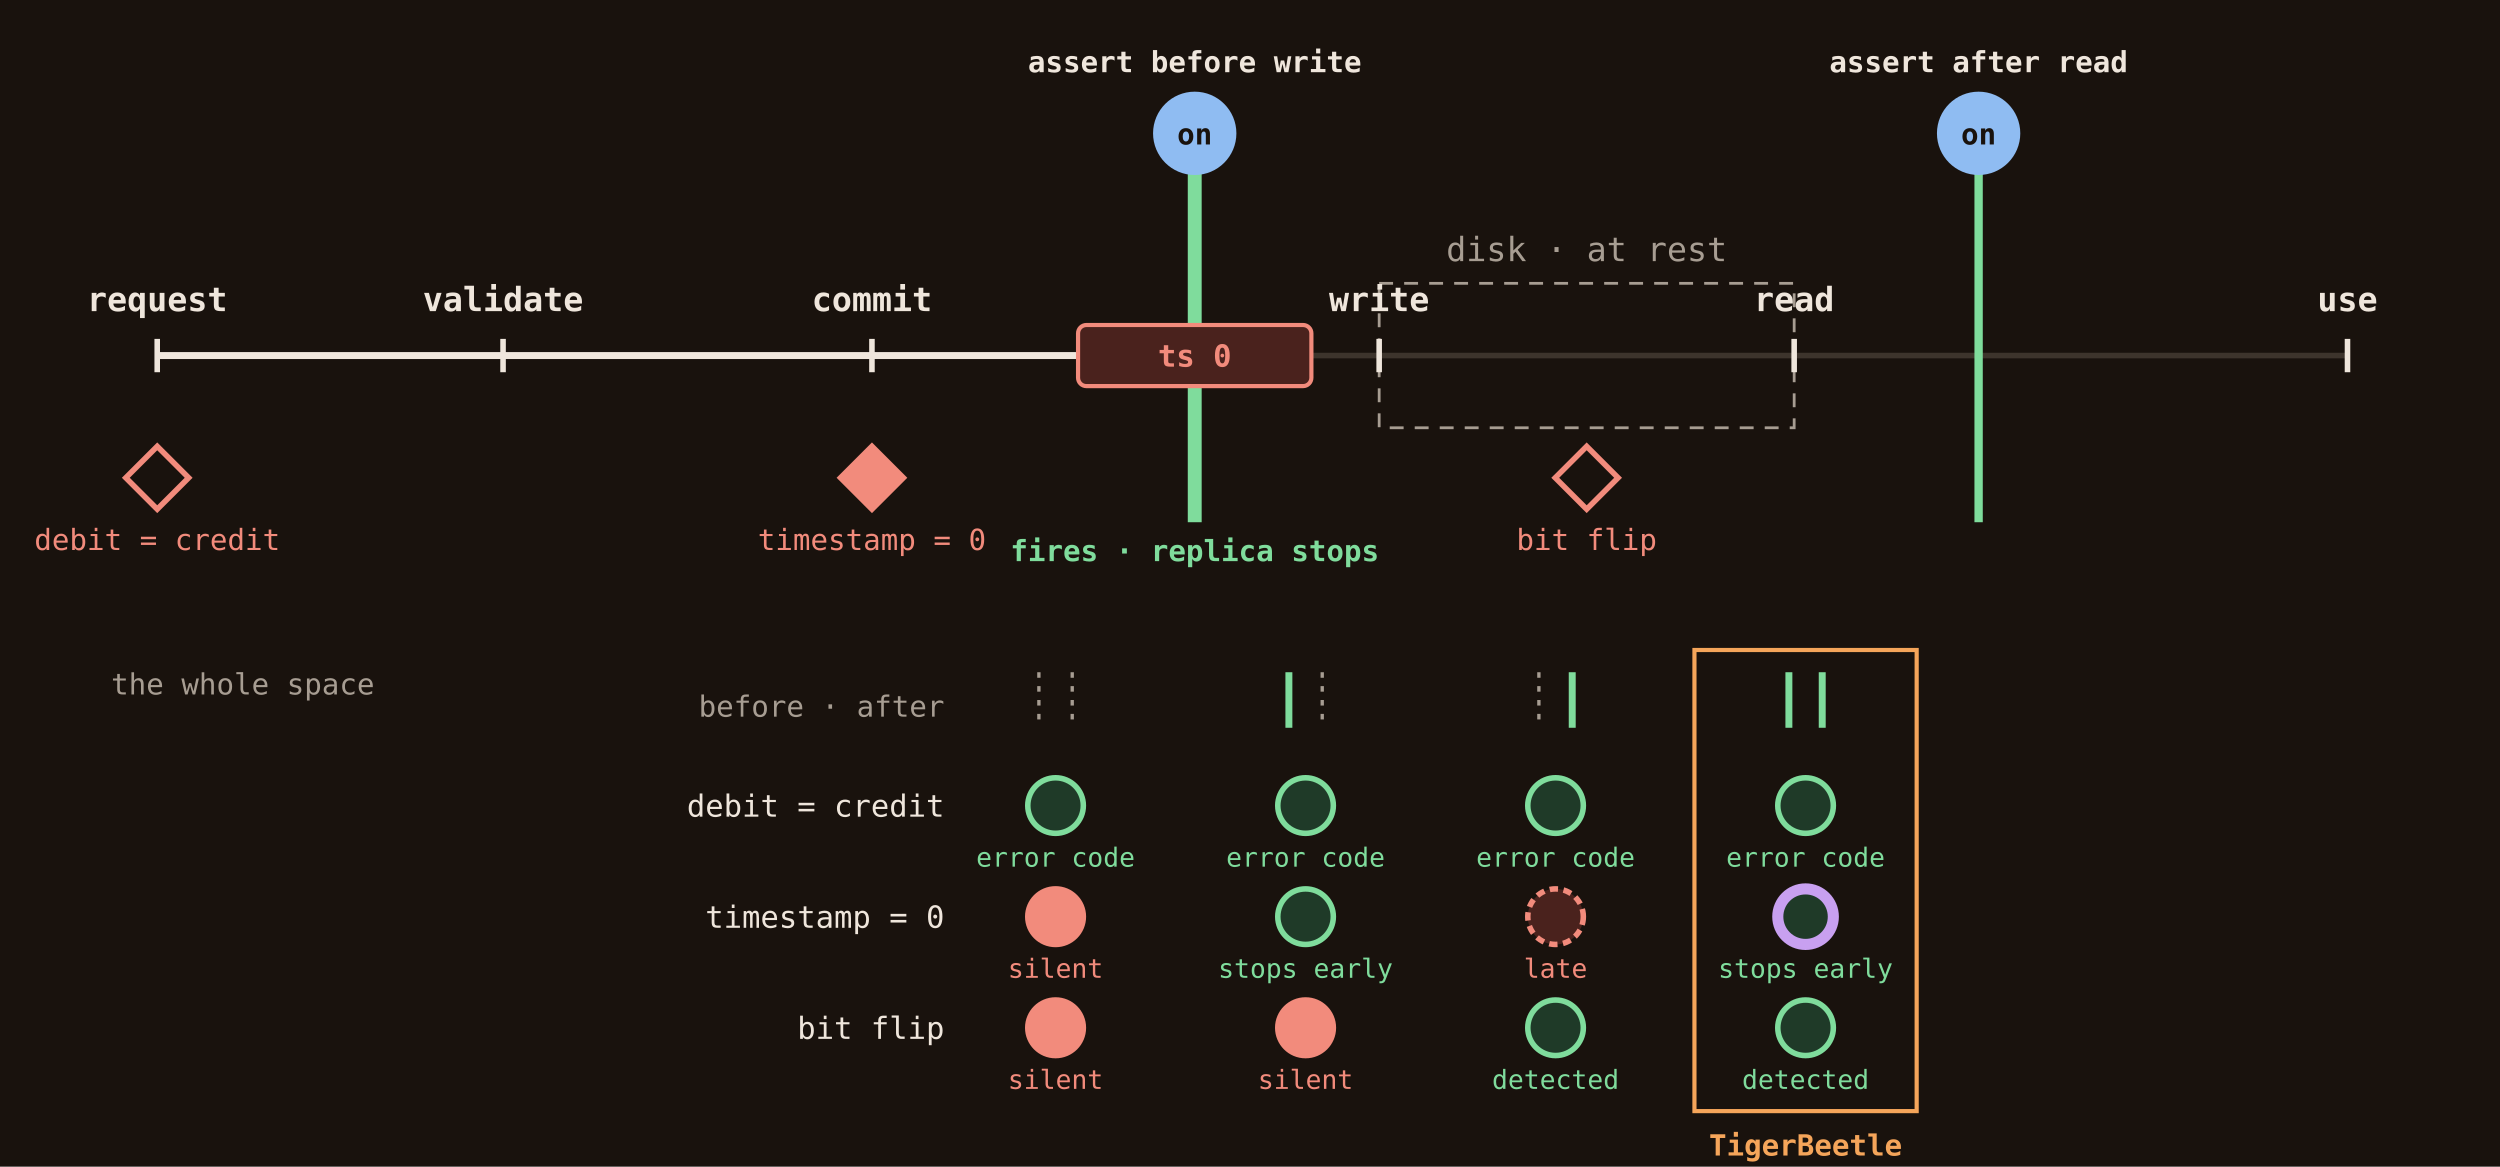
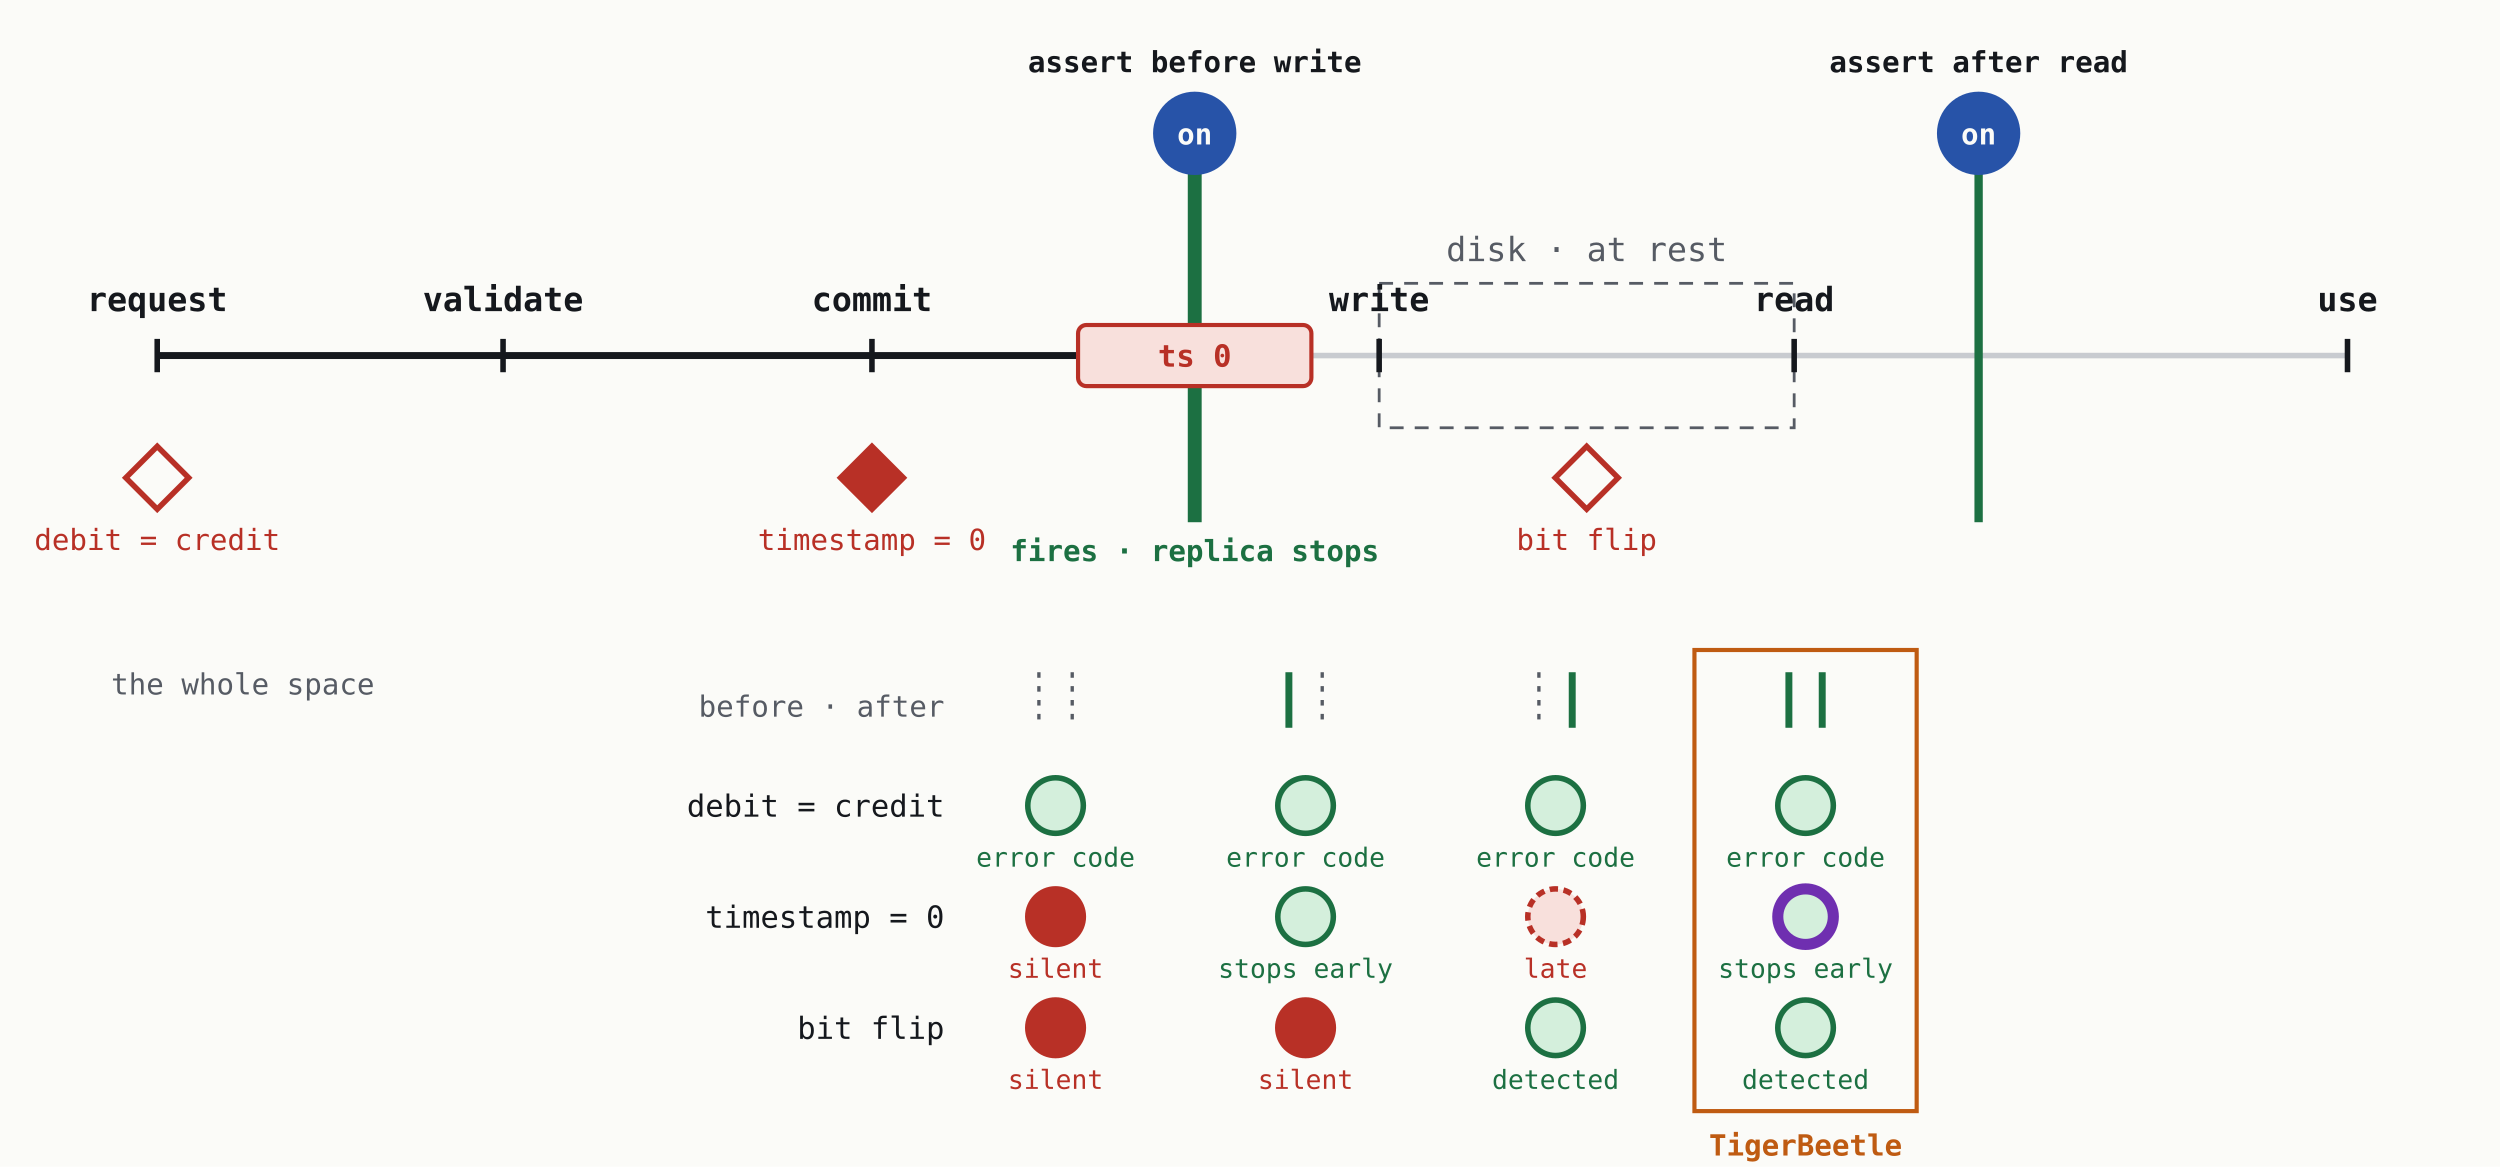
<svg xmlns="http://www.w3.org/2000/svg" viewBox="0 0 900 420" width="900" height="420" role="img" aria-label="Lifeline of one transfer with an assertion before the write and one after the read; a bug that leaves timestamp 0 is caught before the write" font-family="ui-monospace, SFMono-Regular, Menlo, Consolas, monospace">
-   <rect width="900" height="420" fill="#19120d" />
-   <rect x="496.5" y="102" width="149.4" height="52" fill="none" stroke="#a79d92" stroke-dasharray="5 4" />
-   <text x="571.2" y="94.0" font-size="12" fill="#a79d92" text-anchor="middle" font-weight="400" xml:space="preserve">disk · at rest</text>
-   <line x1="56.6" x2="845.1" y1="128" y2="128" stroke="#3d342c" stroke-width="2" />
-   <line x1="56.6" x2="430.1" y1="128" y2="128" stroke="#efe6dc" stroke-width="2.5" />
-   <line x1="56.6" x2="56.6" y1="122" y2="134" stroke="#efe6dc" stroke-width="2" />
-   <text x="56.6" y="112.0" font-size="12" fill="#efe6dc" text-anchor="middle" font-weight="700" xml:space="preserve">request</text>
-   <line x1="181.1" x2="181.1" y1="122" y2="134" stroke="#efe6dc" stroke-width="2" />
-   <text x="181.1" y="112.0" font-size="12" fill="#efe6dc" text-anchor="middle" font-weight="700" xml:space="preserve">validate</text>
-   <line x1="313.9" x2="313.9" y1="122" y2="134" stroke="#efe6dc" stroke-width="2" />
-   <text x="313.9" y="112.0" font-size="12" fill="#efe6dc" text-anchor="middle" font-weight="700" xml:space="preserve">commit</text>
-   <line x1="496.5" x2="496.5" y1="122" y2="134" stroke="#efe6dc" stroke-width="2" />
-   <text x="496.5" y="112.0" font-size="12" fill="#efe6dc" text-anchor="middle" font-weight="700" xml:space="preserve">write</text>
-   <line x1="645.9" x2="645.9" y1="122" y2="134" stroke="#efe6dc" stroke-width="2" />
-   <text x="645.9" y="112.0" font-size="12" fill="#efe6dc" text-anchor="middle" font-weight="700" xml:space="preserve">read</text>
-   <line x1="845.1" x2="845.1" y1="122" y2="134" stroke="#efe6dc" stroke-width="2" />
-   <text x="845.1" y="112.0" font-size="12" fill="#efe6dc" text-anchor="middle" font-weight="700" xml:space="preserve">use</text>
-   <line x1="430.1" x2="430.1" y1="62" y2="188" stroke="#7fdc9c" stroke-width="5" />
-   <circle cx="430.1" cy="48" r="15" fill="#8fbcf2" />
-   <text x="430.1" y="52.0" font-size="10.5" fill="#19120d" text-anchor="middle" font-weight="800" xml:space="preserve">on</text>
-   <text x="430.1" y="26.0" font-size="10.5" fill="#efe6dc" text-anchor="middle" font-weight="700" xml:space="preserve">assert before write</text>
-   <line x1="712.3" x2="712.3" y1="62" y2="188" stroke="#7fdc9c" stroke-width="3" />
-   <circle cx="712.3" cy="48" r="15" fill="#8fbcf2" />
-   <text x="712.3" y="52.0" font-size="10.5" fill="#19120d" text-anchor="middle" font-weight="800" xml:space="preserve">on</text>
-   <text x="712.3" y="26.0" font-size="10.5" fill="#efe6dc" text-anchor="middle" font-weight="700" xml:space="preserve">assert after read</text>
-   <text x="430.1" y="202.0" font-size="10.5" fill="#7fdc9c" text-anchor="middle" font-weight="700" xml:space="preserve">fires · replica stops</text>
-   <rect x="48.6" y="164" width="16" height="16" transform="rotate(45 56.6 172)" fill="#19120d" stroke="#f28b7c" stroke-width="2" />
-   <text x="56.6" y="198.0" font-size="10.5" fill="#f28b7c" text-anchor="middle" font-weight="400" xml:space="preserve">debit = credit</text>
-   <rect x="305.9" y="164" width="16" height="16" transform="rotate(45 313.9 172)" fill="#f28b7c" stroke="#f28b7c" stroke-width="2" />
-   <text x="313.9" y="198.0" font-size="10.5" fill="#f28b7c" text-anchor="middle" font-weight="400" xml:space="preserve">timestamp = 0</text>
-   <rect x="563.2" y="164" width="16" height="16" transform="rotate(45 571.2 172)" fill="#19120d" stroke="#f28b7c" stroke-width="2" />
-   <text x="571.2" y="198.0" font-size="10.5" fill="#f28b7c" text-anchor="middle" font-weight="400" xml:space="preserve">bit flip</text>
-   <rect x="388.1" y="117" width="84" height="22" rx="3" fill="#4a221d" stroke="#f28b7c" stroke-width="1.5" />
-   <text x="430.1" y="132.0" font-size="11" fill="#f28b7c" text-anchor="middle" font-weight="700" xml:space="preserve">ts 0</text>
-   <text x="40.0" y="250.0" font-size="10.5" fill="#a79d92" text-anchor="start" font-weight="400" xml:space="preserve">the whole space</text>
-   <line x1="374" x2="374" y1="242" y2="262" stroke="#a79d92" stroke-width="1.2" stroke-dasharray="2 3" />
-   <line x1="386" x2="386" y1="242" y2="262" stroke="#a79d92" stroke-width="1.2" stroke-dasharray="2 3" />
-   <line x1="464" x2="464" y1="242" y2="262" stroke="#7fdc9c" stroke-width="2.5" />
-   <line x1="476" x2="476" y1="242" y2="262" stroke="#a79d92" stroke-width="1.2" stroke-dasharray="2 3" />
-   <line x1="554" x2="554" y1="242" y2="262" stroke="#a79d92" stroke-width="1.2" stroke-dasharray="2 3" />
-   <line x1="566" x2="566" y1="242" y2="262" stroke="#7fdc9c" stroke-width="2.5" />
-   <line x1="644" x2="644" y1="242" y2="262" stroke="#7fdc9c" stroke-width="2.5" />
-   <line x1="656" x2="656" y1="242" y2="262" stroke="#7fdc9c" stroke-width="2.5" />
-   <text x="340.0" y="258.0" font-size="10.5" fill="#a79d92" text-anchor="end" font-weight="400" xml:space="preserve">before · after</text>
-   <rect x="610" y="234" width="80" height="166" fill="none" stroke="#f5a55a" stroke-width="1.5" />
-   <text x="650.0" y="416.0" font-size="10.5" fill="#f5a55a" text-anchor="middle" font-weight="700" xml:space="preserve">TigerBeetle</text>
-   <text x="340.0" y="294.0" font-size="11" fill="#efe6dc" text-anchor="end" font-weight="400" xml:space="preserve">debit = credit</text>
-   <circle cx="380" cy="290" r="10" fill="#1f3a28" stroke="#7fdc9c" stroke-width="2" />
-   <text x="380.0" y="312.0" font-size="9.5" fill="#7fdc9c" text-anchor="middle" font-weight="400" xml:space="preserve">error code</text>
-   <circle cx="470" cy="290" r="10" fill="#1f3a28" stroke="#7fdc9c" stroke-width="2" />
-   <text x="470.0" y="312.0" font-size="9.5" fill="#7fdc9c" text-anchor="middle" font-weight="400" xml:space="preserve">error code</text>
-   <circle cx="560" cy="290" r="10" fill="#1f3a28" stroke="#7fdc9c" stroke-width="2" />
-   <text x="560.0" y="312.0" font-size="9.5" fill="#7fdc9c" text-anchor="middle" font-weight="400" xml:space="preserve">error code</text>
-   <circle cx="650" cy="290" r="10" fill="#1f3a28" stroke="#7fdc9c" stroke-width="2" />
-   <text x="650.0" y="312.0" font-size="9.5" fill="#7fdc9c" text-anchor="middle" font-weight="400" xml:space="preserve">error code</text>
-   <text x="340.0" y="334.0" font-size="11" fill="#efe6dc" text-anchor="end" font-weight="400" xml:space="preserve">timestamp = 0</text>
-   <circle cx="380" cy="330" r="10" fill="#f28b7c" stroke="#f28b7c" stroke-width="2" />
-   <text x="380.0" y="352.0" font-size="9.5" fill="#f28b7c" text-anchor="middle" font-weight="400" xml:space="preserve">silent</text>
-   <circle cx="470" cy="330" r="10" fill="#1f3a28" stroke="#7fdc9c" stroke-width="2" />
-   <text x="470.0" y="352.0" font-size="9.5" fill="#7fdc9c" text-anchor="middle" font-weight="400" xml:space="preserve">stops early</text>
-   <circle cx="560" cy="330" r="10" fill="#4a221d" stroke="#f28b7c" stroke-width="2" stroke-dasharray="3 2" />
-   <text x="560.0" y="352.0" font-size="9.5" fill="#f28b7c" text-anchor="middle" font-weight="400" xml:space="preserve">late</text>
-   <circle cx="650" cy="330" r="10" fill="#1f3a28" stroke="#c8a0f0" stroke-width="4" />
-   <text x="650.0" y="352.0" font-size="9.5" fill="#7fdc9c" text-anchor="middle" font-weight="400" xml:space="preserve">stops early</text>
-   <text x="340.0" y="374.0" font-size="11" fill="#efe6dc" text-anchor="end" font-weight="400" xml:space="preserve">bit flip</text>
-   <circle cx="380" cy="370" r="10" fill="#f28b7c" stroke="#f28b7c" stroke-width="2" />
-   <text x="380.0" y="392.0" font-size="9.5" fill="#f28b7c" text-anchor="middle" font-weight="400" xml:space="preserve">silent</text>
-   <circle cx="470" cy="370" r="10" fill="#f28b7c" stroke="#f28b7c" stroke-width="2" />
-   <text x="470.0" y="392.0" font-size="9.5" fill="#f28b7c" text-anchor="middle" font-weight="400" xml:space="preserve">silent</text>
-   <circle cx="560" cy="370" r="10" fill="#1f3a28" stroke="#7fdc9c" stroke-width="2" />
-   <text x="560.0" y="392.0" font-size="9.5" fill="#7fdc9c" text-anchor="middle" font-weight="400" xml:space="preserve">detected</text>
-   <circle cx="650" cy="370" r="10" fill="#1f3a28" stroke="#7fdc9c" stroke-width="2" />
-   <text x="650.0" y="392.0" font-size="9.5" fill="#7fdc9c" text-anchor="middle" font-weight="400" xml:space="preserve">detected</text>
+   <rect width="900" height="420" fill="#fbfbf8" />
+   <rect x="496.5" y="102" width="149.4" height="52" fill="none" stroke="#565b64" stroke-dasharray="5 4" />
+   <text x="571.2" y="94.0" font-size="12" fill="#565b64" text-anchor="middle" font-weight="400" xml:space="preserve">disk · at rest</text>
+   <line x1="56.6" x2="845.1" y1="128" y2="128" stroke="#c8cbd0" stroke-width="2" />
+   <line x1="56.6" x2="430.1" y1="128" y2="128" stroke="#15181d" stroke-width="2.5" />
+   <line x1="56.6" x2="56.6" y1="122" y2="134" stroke="#15181d" stroke-width="2" />
+   <text x="56.6" y="112.0" font-size="12" fill="#15181d" text-anchor="middle" font-weight="700" xml:space="preserve">request</text>
+   <line x1="181.1" x2="181.1" y1="122" y2="134" stroke="#15181d" stroke-width="2" />
+   <text x="181.1" y="112.0" font-size="12" fill="#15181d" text-anchor="middle" font-weight="700" xml:space="preserve">validate</text>
+   <line x1="313.9" x2="313.9" y1="122" y2="134" stroke="#15181d" stroke-width="2" />
+   <text x="313.9" y="112.0" font-size="12" fill="#15181d" text-anchor="middle" font-weight="700" xml:space="preserve">commit</text>
+   <line x1="496.5" x2="496.5" y1="122" y2="134" stroke="#15181d" stroke-width="2" />
+   <text x="496.5" y="112.0" font-size="12" fill="#15181d" text-anchor="middle" font-weight="700" xml:space="preserve">write</text>
+   <line x1="645.9" x2="645.9" y1="122" y2="134" stroke="#15181d" stroke-width="2" />
+   <text x="645.9" y="112.0" font-size="12" fill="#15181d" text-anchor="middle" font-weight="700" xml:space="preserve">read</text>
+   <line x1="845.1" x2="845.1" y1="122" y2="134" stroke="#15181d" stroke-width="2" />
+   <text x="845.1" y="112.0" font-size="12" fill="#15181d" text-anchor="middle" font-weight="700" xml:space="preserve">use</text>
+   <line x1="430.1" x2="430.1" y1="62" y2="188" stroke="#1c7042" stroke-width="5" />
+   <circle cx="430.1" cy="48" r="15" fill="#2753a8" />
+   <text x="430.1" y="52.0" font-size="10.5" fill="#fbfbf8" text-anchor="middle" font-weight="800" xml:space="preserve">on</text>
+   <text x="430.1" y="26.0" font-size="10.5" fill="#15181d" text-anchor="middle" font-weight="700" xml:space="preserve">assert before write</text>
+   <line x1="712.3" x2="712.3" y1="62" y2="188" stroke="#1c7042" stroke-width="3" />
+   <circle cx="712.3" cy="48" r="15" fill="#2753a8" />
+   <text x="712.3" y="52.0" font-size="10.5" fill="#fbfbf8" text-anchor="middle" font-weight="800" xml:space="preserve">on</text>
+   <text x="712.3" y="26.0" font-size="10.5" fill="#15181d" text-anchor="middle" font-weight="700" xml:space="preserve">assert after read</text>
+   <text x="430.1" y="202.0" font-size="10.5" fill="#1c7042" text-anchor="middle" font-weight="700" xml:space="preserve">fires · replica stops</text>
+   <rect x="48.6" y="164" width="16" height="16" transform="rotate(45 56.6 172)" fill="#fbfbf8" stroke="#b83026" stroke-width="2" />
+   <text x="56.6" y="198.0" font-size="10.5" fill="#b83026" text-anchor="middle" font-weight="400" xml:space="preserve">debit = credit</text>
+   <rect x="305.9" y="164" width="16" height="16" transform="rotate(45 313.9 172)" fill="#b83026" stroke="#b83026" stroke-width="2" />
+   <text x="313.9" y="198.0" font-size="10.5" fill="#b83026" text-anchor="middle" font-weight="400" xml:space="preserve">timestamp = 0</text>
+   <rect x="563.2" y="164" width="16" height="16" transform="rotate(45 571.2 172)" fill="#fbfbf8" stroke="#b83026" stroke-width="2" />
+   <text x="571.2" y="198.0" font-size="10.5" fill="#b83026" text-anchor="middle" font-weight="400" xml:space="preserve">bit flip</text>
+   <rect x="388.1" y="117" width="84" height="22" rx="3" fill="#f8e0dc" stroke="#b83026" stroke-width="1.5" />
+   <text x="430.1" y="132.0" font-size="11" fill="#b83026" text-anchor="middle" font-weight="700" xml:space="preserve">ts 0</text>
+   <text x="40.0" y="250.0" font-size="10.5" fill="#565b64" text-anchor="start" font-weight="400" xml:space="preserve">the whole space</text>
+   <line x1="374" x2="374" y1="242" y2="262" stroke="#565b64" stroke-width="1.2" stroke-dasharray="2 3" />
+   <line x1="386" x2="386" y1="242" y2="262" stroke="#565b64" stroke-width="1.2" stroke-dasharray="2 3" />
+   <line x1="464" x2="464" y1="242" y2="262" stroke="#1c7042" stroke-width="2.5" />
+   <line x1="476" x2="476" y1="242" y2="262" stroke="#565b64" stroke-width="1.2" stroke-dasharray="2 3" />
+   <line x1="554" x2="554" y1="242" y2="262" stroke="#565b64" stroke-width="1.2" stroke-dasharray="2 3" />
+   <line x1="566" x2="566" y1="242" y2="262" stroke="#1c7042" stroke-width="2.5" />
+   <line x1="644" x2="644" y1="242" y2="262" stroke="#1c7042" stroke-width="2.5" />
+   <line x1="656" x2="656" y1="242" y2="262" stroke="#1c7042" stroke-width="2.5" />
+   <text x="340.0" y="258.0" font-size="10.5" fill="#565b64" text-anchor="end" font-weight="400" xml:space="preserve">before · after</text>
+   <rect x="610" y="234" width="80" height="166" fill="none" stroke="#bf5b12" stroke-width="1.5" />
+   <text x="650.0" y="416.0" font-size="10.5" fill="#bf5b12" text-anchor="middle" font-weight="700" xml:space="preserve">TigerBeetle</text>
+   <text x="340.0" y="294.0" font-size="11" fill="#15181d" text-anchor="end" font-weight="400" xml:space="preserve">debit = credit</text>
+   <circle cx="380" cy="290" r="10" fill="#d4efdc" stroke="#1c7042" stroke-width="2" />
+   <text x="380.0" y="312.0" font-size="9.5" fill="#1c7042" text-anchor="middle" font-weight="400" xml:space="preserve">error code</text>
+   <circle cx="470" cy="290" r="10" fill="#d4efdc" stroke="#1c7042" stroke-width="2" />
+   <text x="470.0" y="312.0" font-size="9.5" fill="#1c7042" text-anchor="middle" font-weight="400" xml:space="preserve">error code</text>
+   <circle cx="560" cy="290" r="10" fill="#d4efdc" stroke="#1c7042" stroke-width="2" />
+   <text x="560.0" y="312.0" font-size="9.5" fill="#1c7042" text-anchor="middle" font-weight="400" xml:space="preserve">error code</text>
+   <circle cx="650" cy="290" r="10" fill="#d4efdc" stroke="#1c7042" stroke-width="2" />
+   <text x="650.0" y="312.0" font-size="9.5" fill="#1c7042" text-anchor="middle" font-weight="400" xml:space="preserve">error code</text>
+   <text x="340.0" y="334.0" font-size="11" fill="#15181d" text-anchor="end" font-weight="400" xml:space="preserve">timestamp = 0</text>
+   <circle cx="380" cy="330" r="10" fill="#b83026" stroke="#b83026" stroke-width="2" />
+   <text x="380.0" y="352.0" font-size="9.5" fill="#b83026" text-anchor="middle" font-weight="400" xml:space="preserve">silent</text>
+   <circle cx="470" cy="330" r="10" fill="#d4efdc" stroke="#1c7042" stroke-width="2" />
+   <text x="470.0" y="352.0" font-size="9.5" fill="#1c7042" text-anchor="middle" font-weight="400" xml:space="preserve">stops early</text>
+   <circle cx="560" cy="330" r="10" fill="#f8e0dc" stroke="#b83026" stroke-width="2" stroke-dasharray="3 2" />
+   <text x="560.0" y="352.0" font-size="9.5" fill="#b83026" text-anchor="middle" font-weight="400" xml:space="preserve">late</text>
+   <circle cx="650" cy="330" r="10" fill="#d4efdc" stroke="#6f2fb0" stroke-width="4" />
+   <text x="650.0" y="352.0" font-size="9.5" fill="#1c7042" text-anchor="middle" font-weight="400" xml:space="preserve">stops early</text>
+   <text x="340.0" y="374.0" font-size="11" fill="#15181d" text-anchor="end" font-weight="400" xml:space="preserve">bit flip</text>
+   <circle cx="380" cy="370" r="10" fill="#b83026" stroke="#b83026" stroke-width="2" />
+   <text x="380.0" y="392.0" font-size="9.5" fill="#b83026" text-anchor="middle" font-weight="400" xml:space="preserve">silent</text>
+   <circle cx="470" cy="370" r="10" fill="#b83026" stroke="#b83026" stroke-width="2" />
+   <text x="470.0" y="392.0" font-size="9.5" fill="#b83026" text-anchor="middle" font-weight="400" xml:space="preserve">silent</text>
+   <circle cx="560" cy="370" r="10" fill="#d4efdc" stroke="#1c7042" stroke-width="2" />
+   <text x="560.0" y="392.0" font-size="9.5" fill="#1c7042" text-anchor="middle" font-weight="400" xml:space="preserve">detected</text>
+   <circle cx="650" cy="370" r="10" fill="#d4efdc" stroke="#1c7042" stroke-width="2" />
+   <text x="650.0" y="392.0" font-size="9.5" fill="#1c7042" text-anchor="middle" font-weight="400" xml:space="preserve">detected</text>
</svg>
